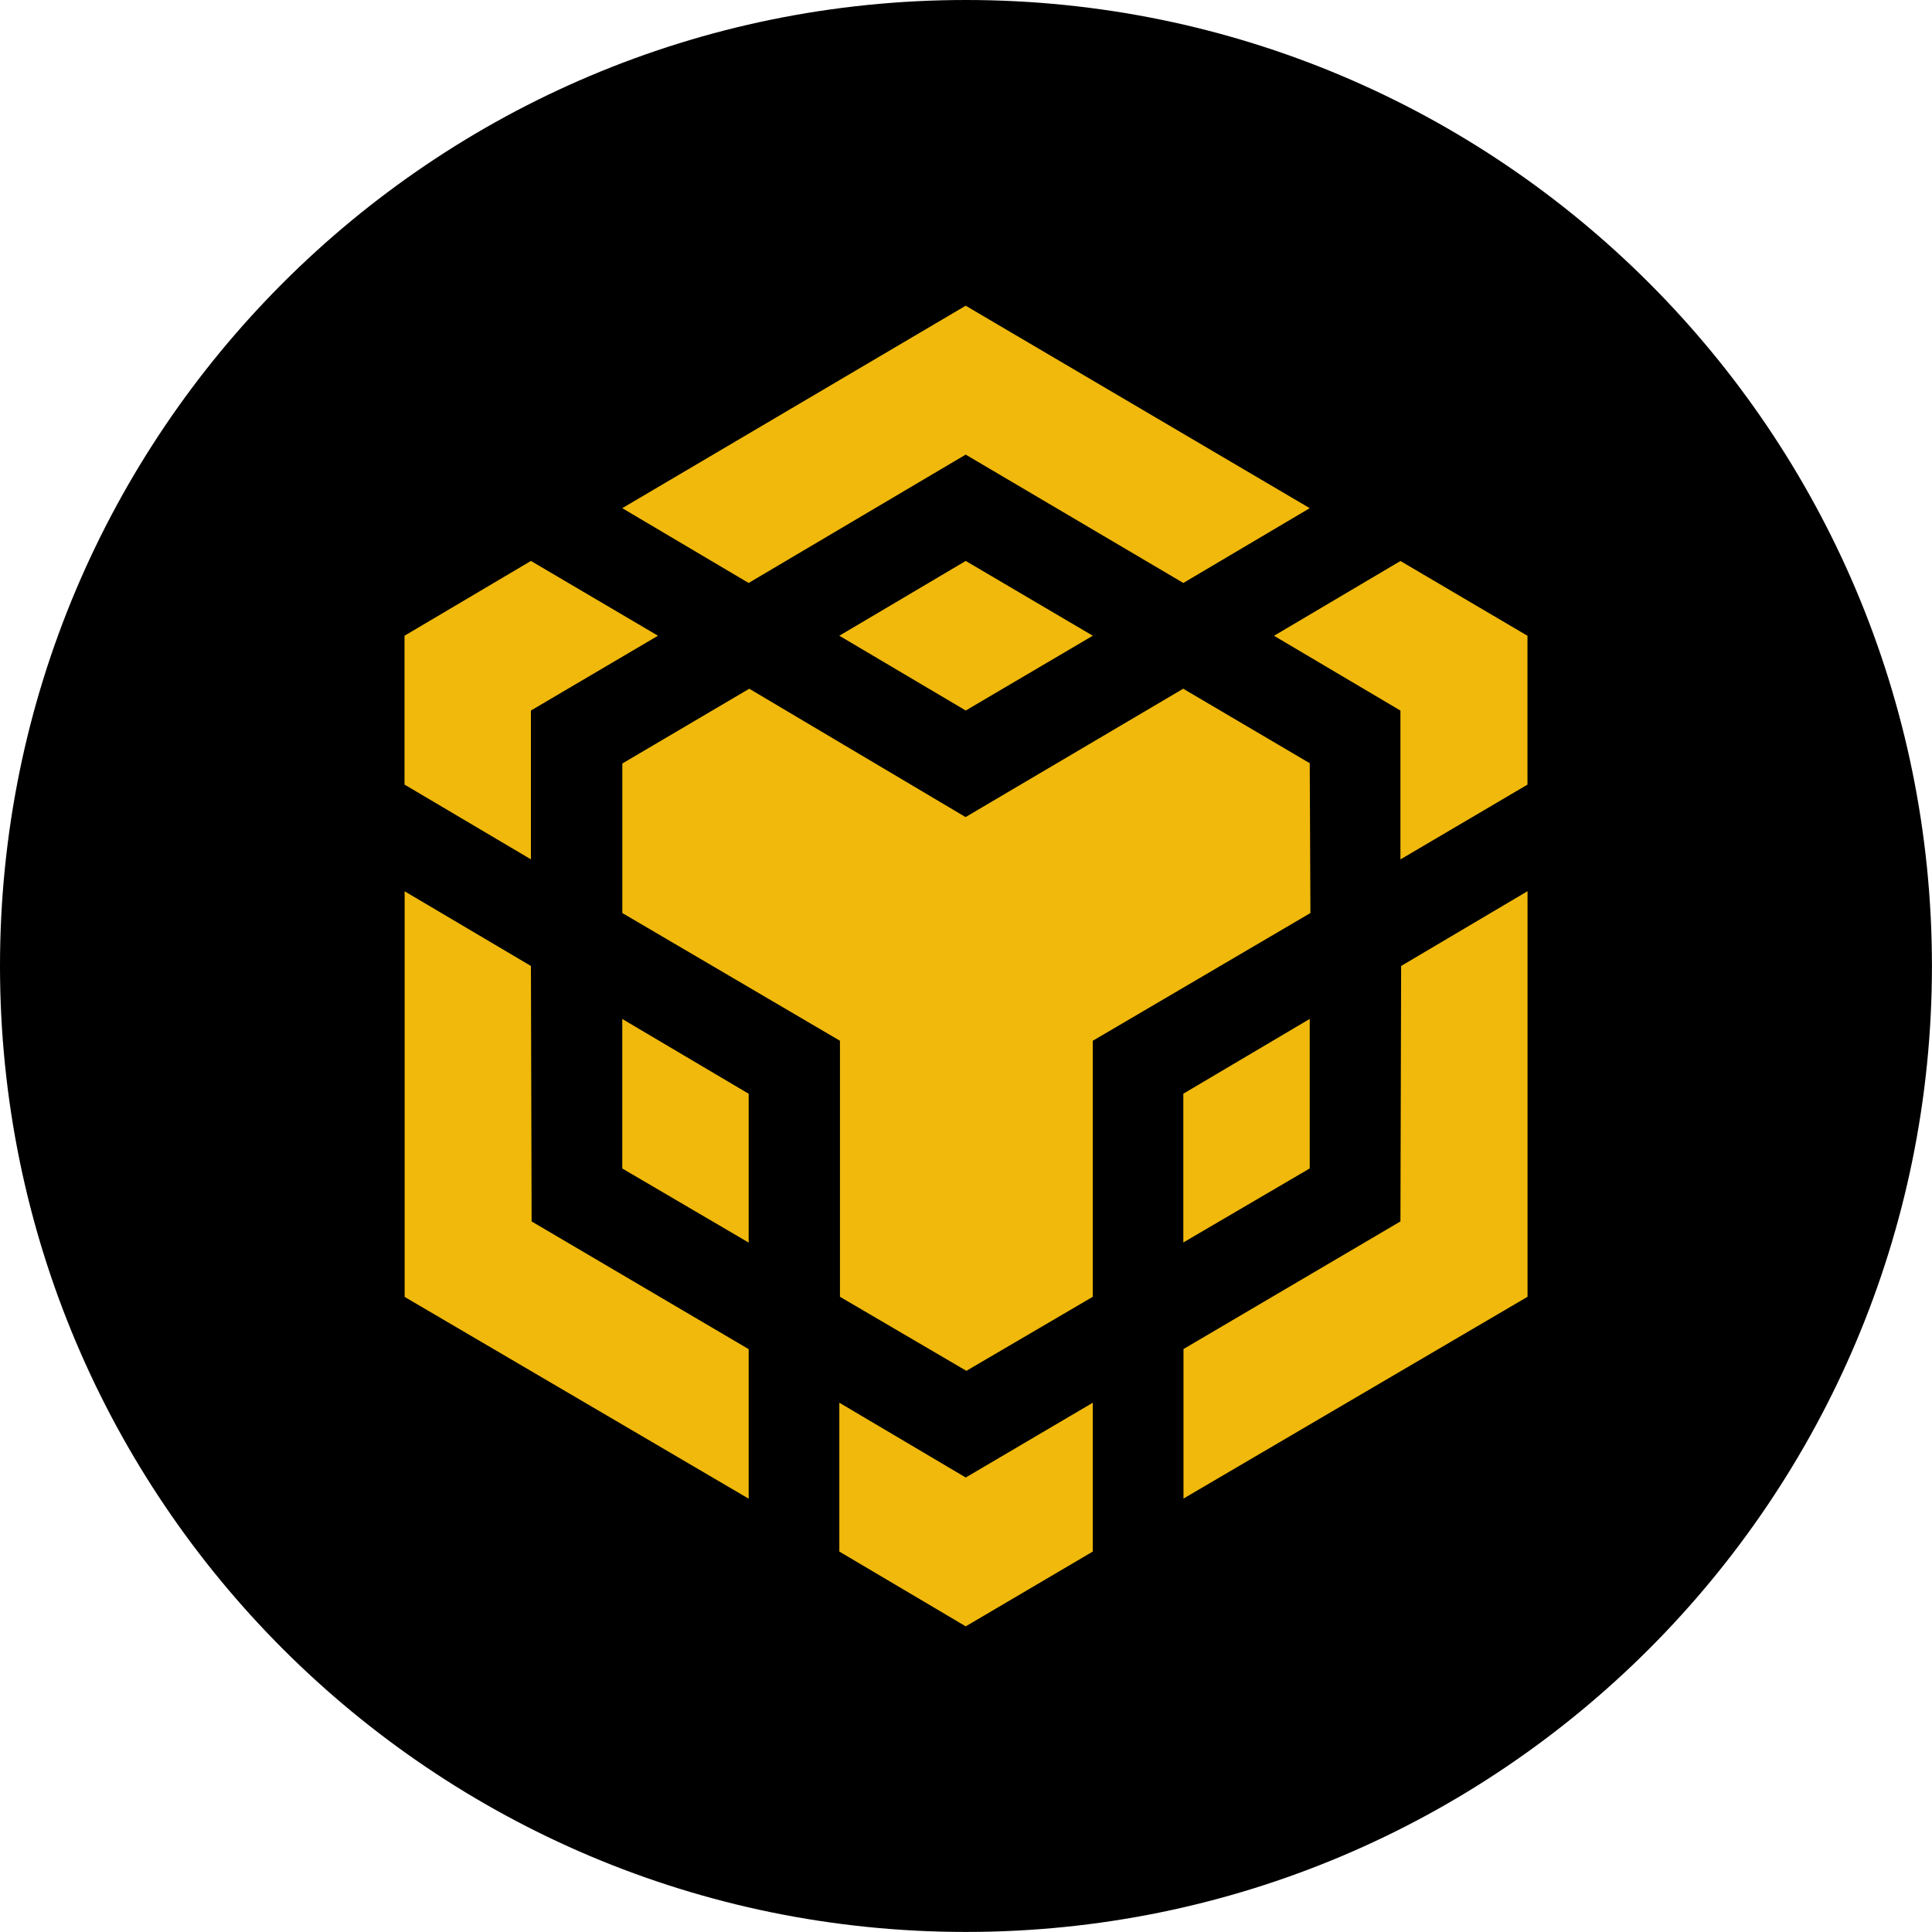
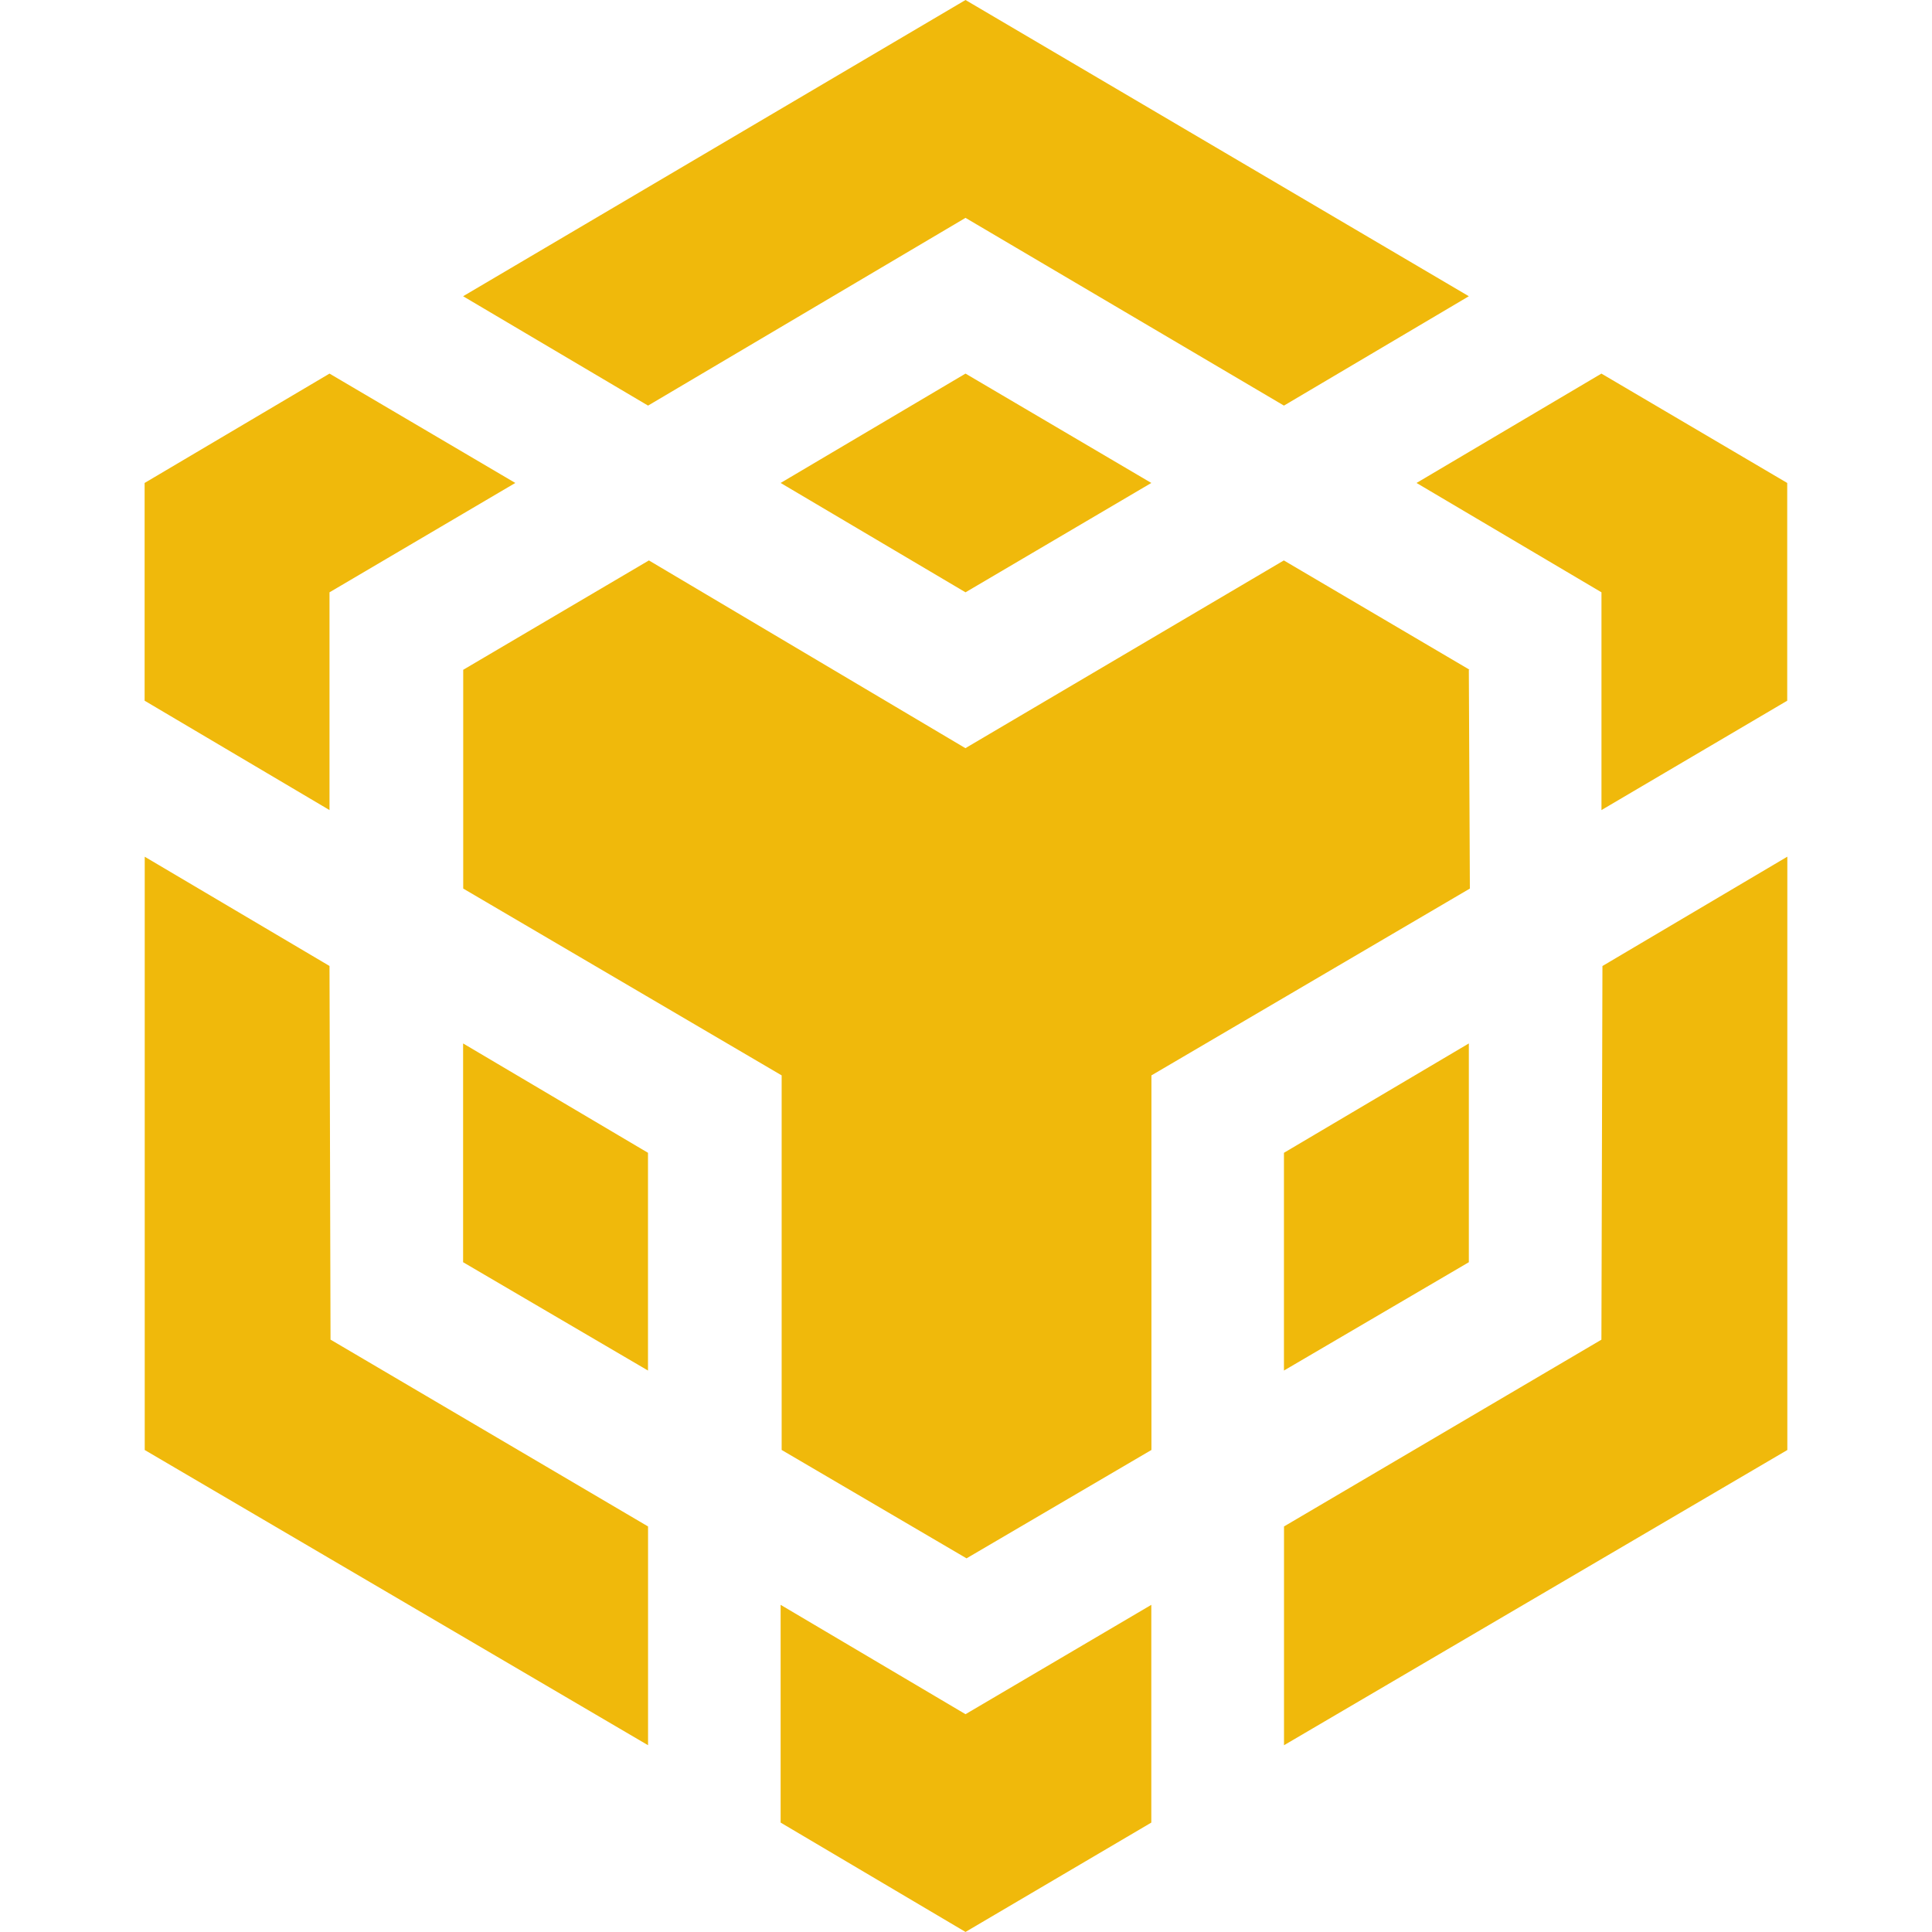
- <svg xmlns="http://www.w3.org/2000/svg" width="128" height="128" viewBox="0 0 33.867 33.867">
-   <circle cx="16.933" cy="16.933" r="16.933" />
-   <path d="M9.307 16.933l.012 4.478 3.805 2.239v2.621l-6.031-3.537v-7.11zm0-4.478v2.609l-2.216-1.311v-2.609l2.216-1.311 2.227 1.311zm5.406-1.311l2.216-1.311 2.227 1.311-2.227 1.311zm-3.805 9.339v-2.621l2.216 1.311v2.609zm3.805 4.106l2.216 1.311 2.227-1.311v2.609l-2.227 1.311-2.216-1.311zm7.62-13.444l2.216-1.311 2.227 1.311v2.609l-2.227 1.311v-2.609zm2.216 10.266l.012-4.478 2.216-1.311v7.11l-6.031 3.537v-2.621zm-3.806-2.239l2.216-1.311v2.621l-2.216 1.298zm2.216-5.788l.012 2.621-3.815 2.239v4.488L16.94 24.03l-2.216-1.298v-4.488l-3.815-2.239v-2.621l2.225-1.311 3.792 2.25 3.815-2.25 2.227 1.311zM10.908 8.908l6.02-3.549 6.031 3.549-2.216 1.311-3.815-2.25-3.805 2.25z" fill="#f0b90b" />
+ <svg xmlns="http://www.w3.org/2000/svg" width="128" height="128" viewBox="0 0 33.867 33.867" fill="#f0b90b">
+   <path d="M5.776 16.933l.018 6.55 5.566 3.275v3.835l-8.823-5.175v-10.4zm0-6.55V14.2l-3.241-1.917V8.466l3.241-1.917 3.257 1.917zm7.908-1.917l3.241-1.917 3.257 1.917-3.257 1.917zm-5.566 13.66v-3.835l3.241 1.917v3.817zm5.566 6.006l3.241 1.917 3.257-1.917v3.817l-3.257 1.917-3.241-1.917zM24.831 8.466l3.241-1.917 3.257 1.917v3.817L28.073 14.2v-3.817zm3.241 15.018l.018-6.55 3.241-1.917v10.401l-8.823 5.175v-3.835zm-5.565.541v-3.817l3.241-1.917v3.835zm3.241-12.284l.018 3.835-5.582 3.275v6.566l-3.241 1.9-3.241-1.9v-6.566L8.12 15.576v-3.835l3.255-1.917 5.548 3.291 5.582-3.291 3.257 1.917zM8.118 5.193L16.925 0l8.823 5.193-3.241 1.917-5.582-3.291L11.36 7.11z" />
</svg>
